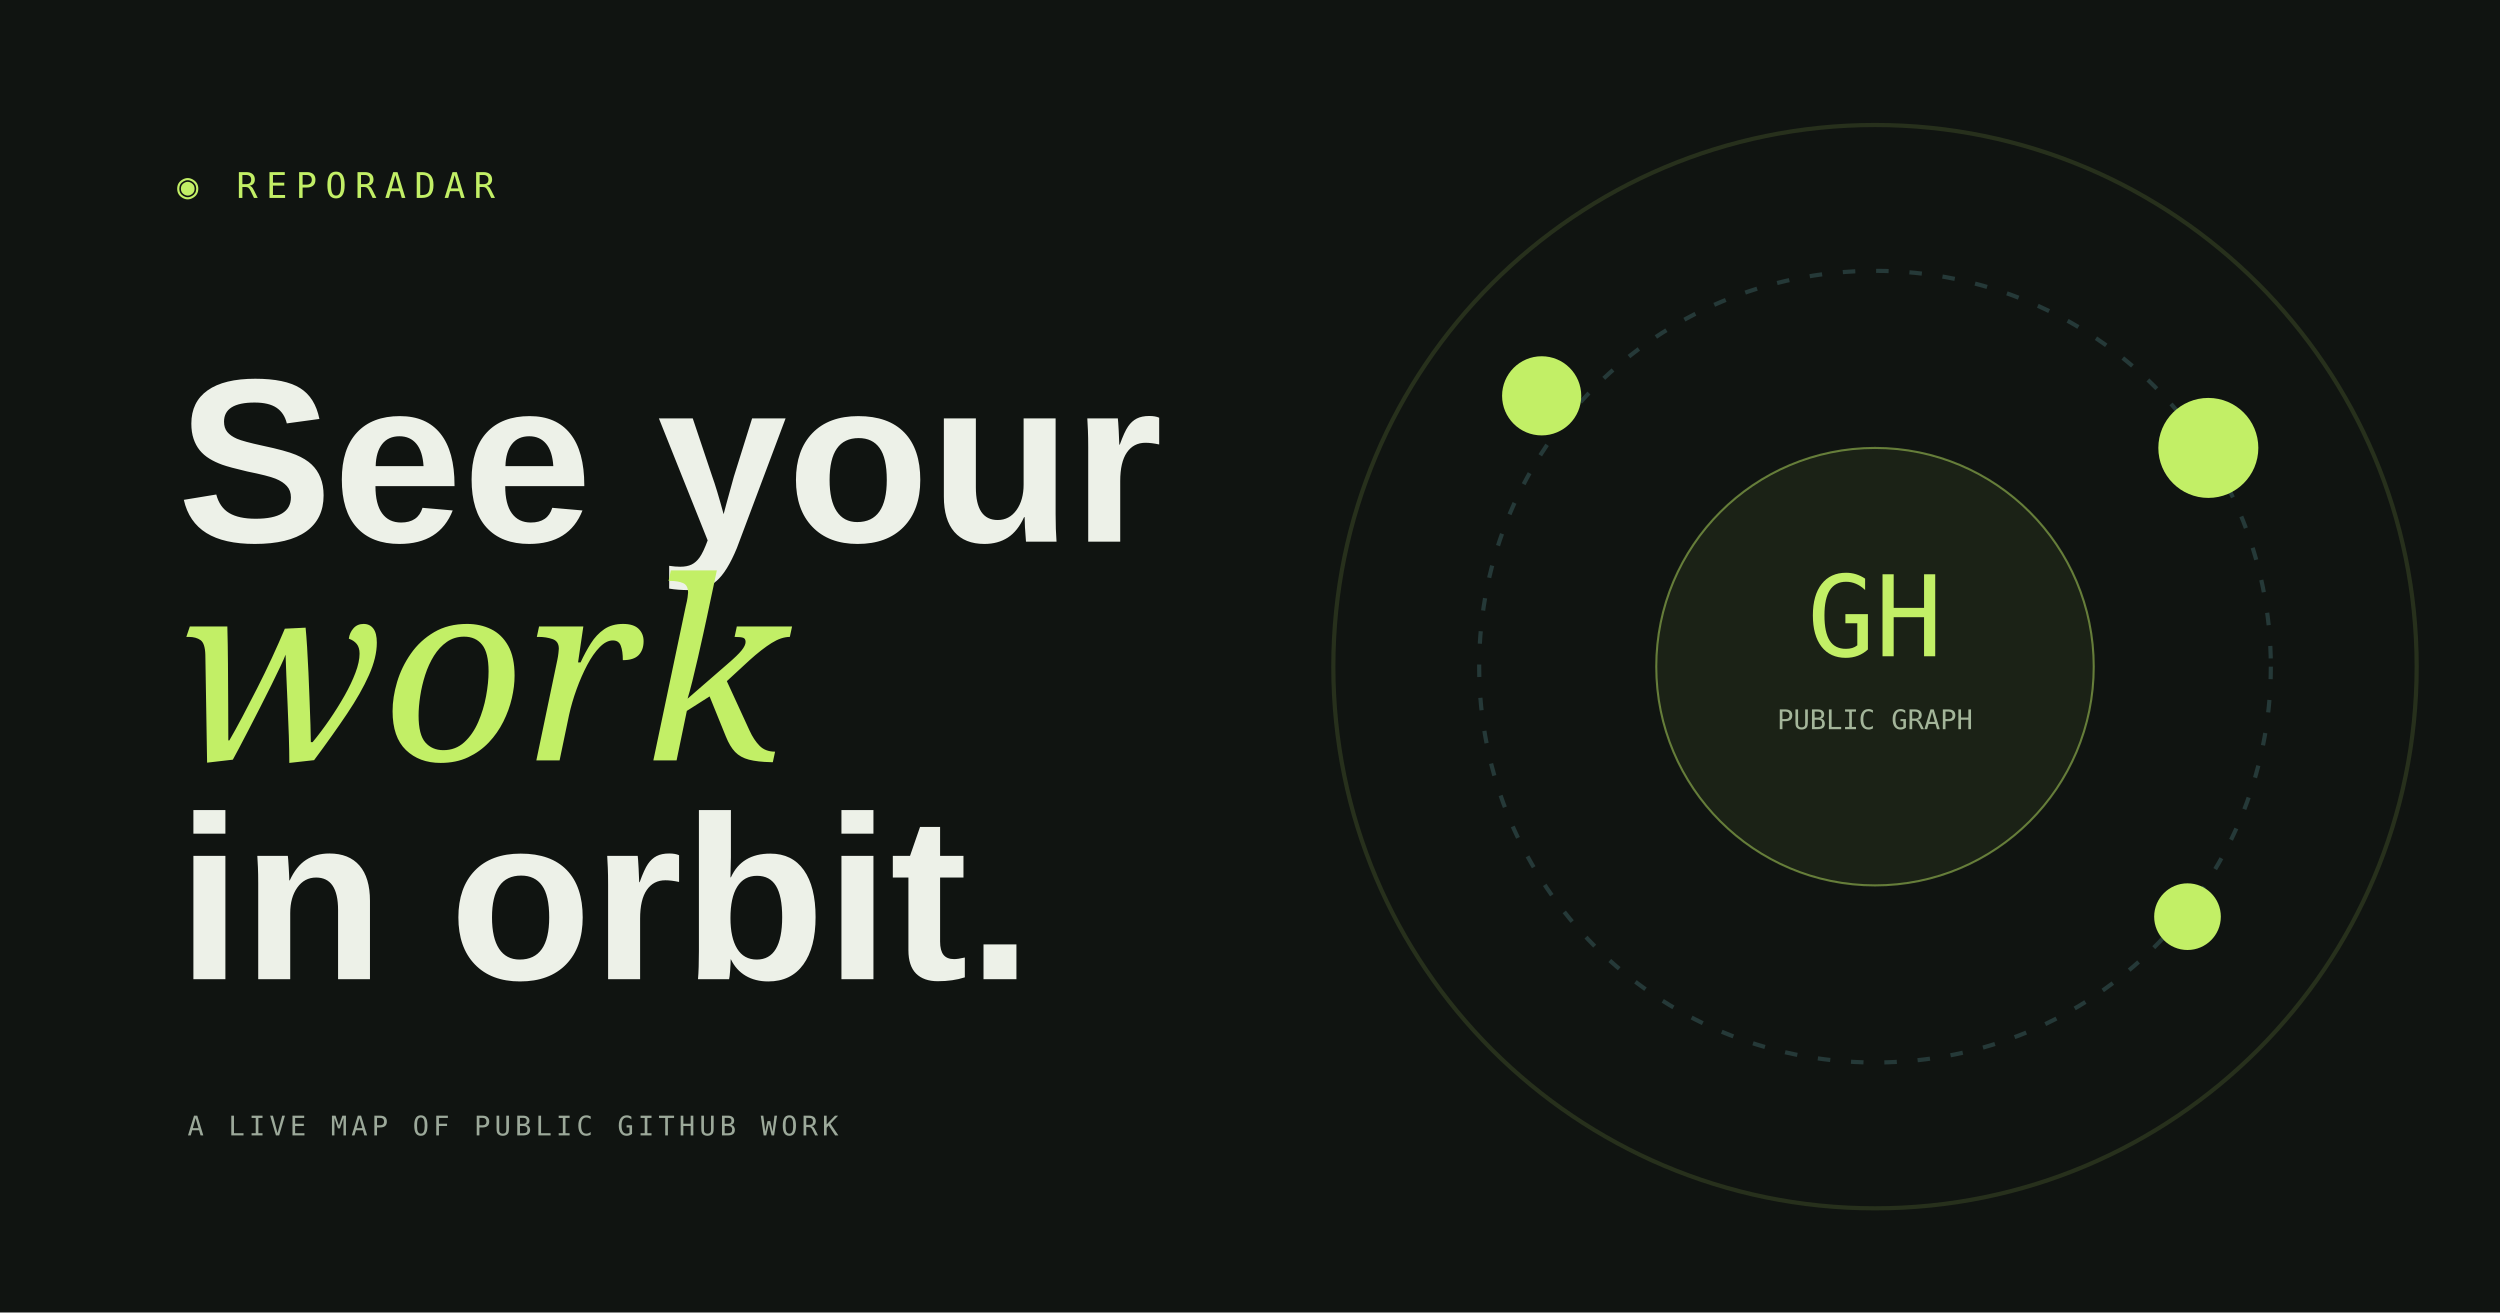
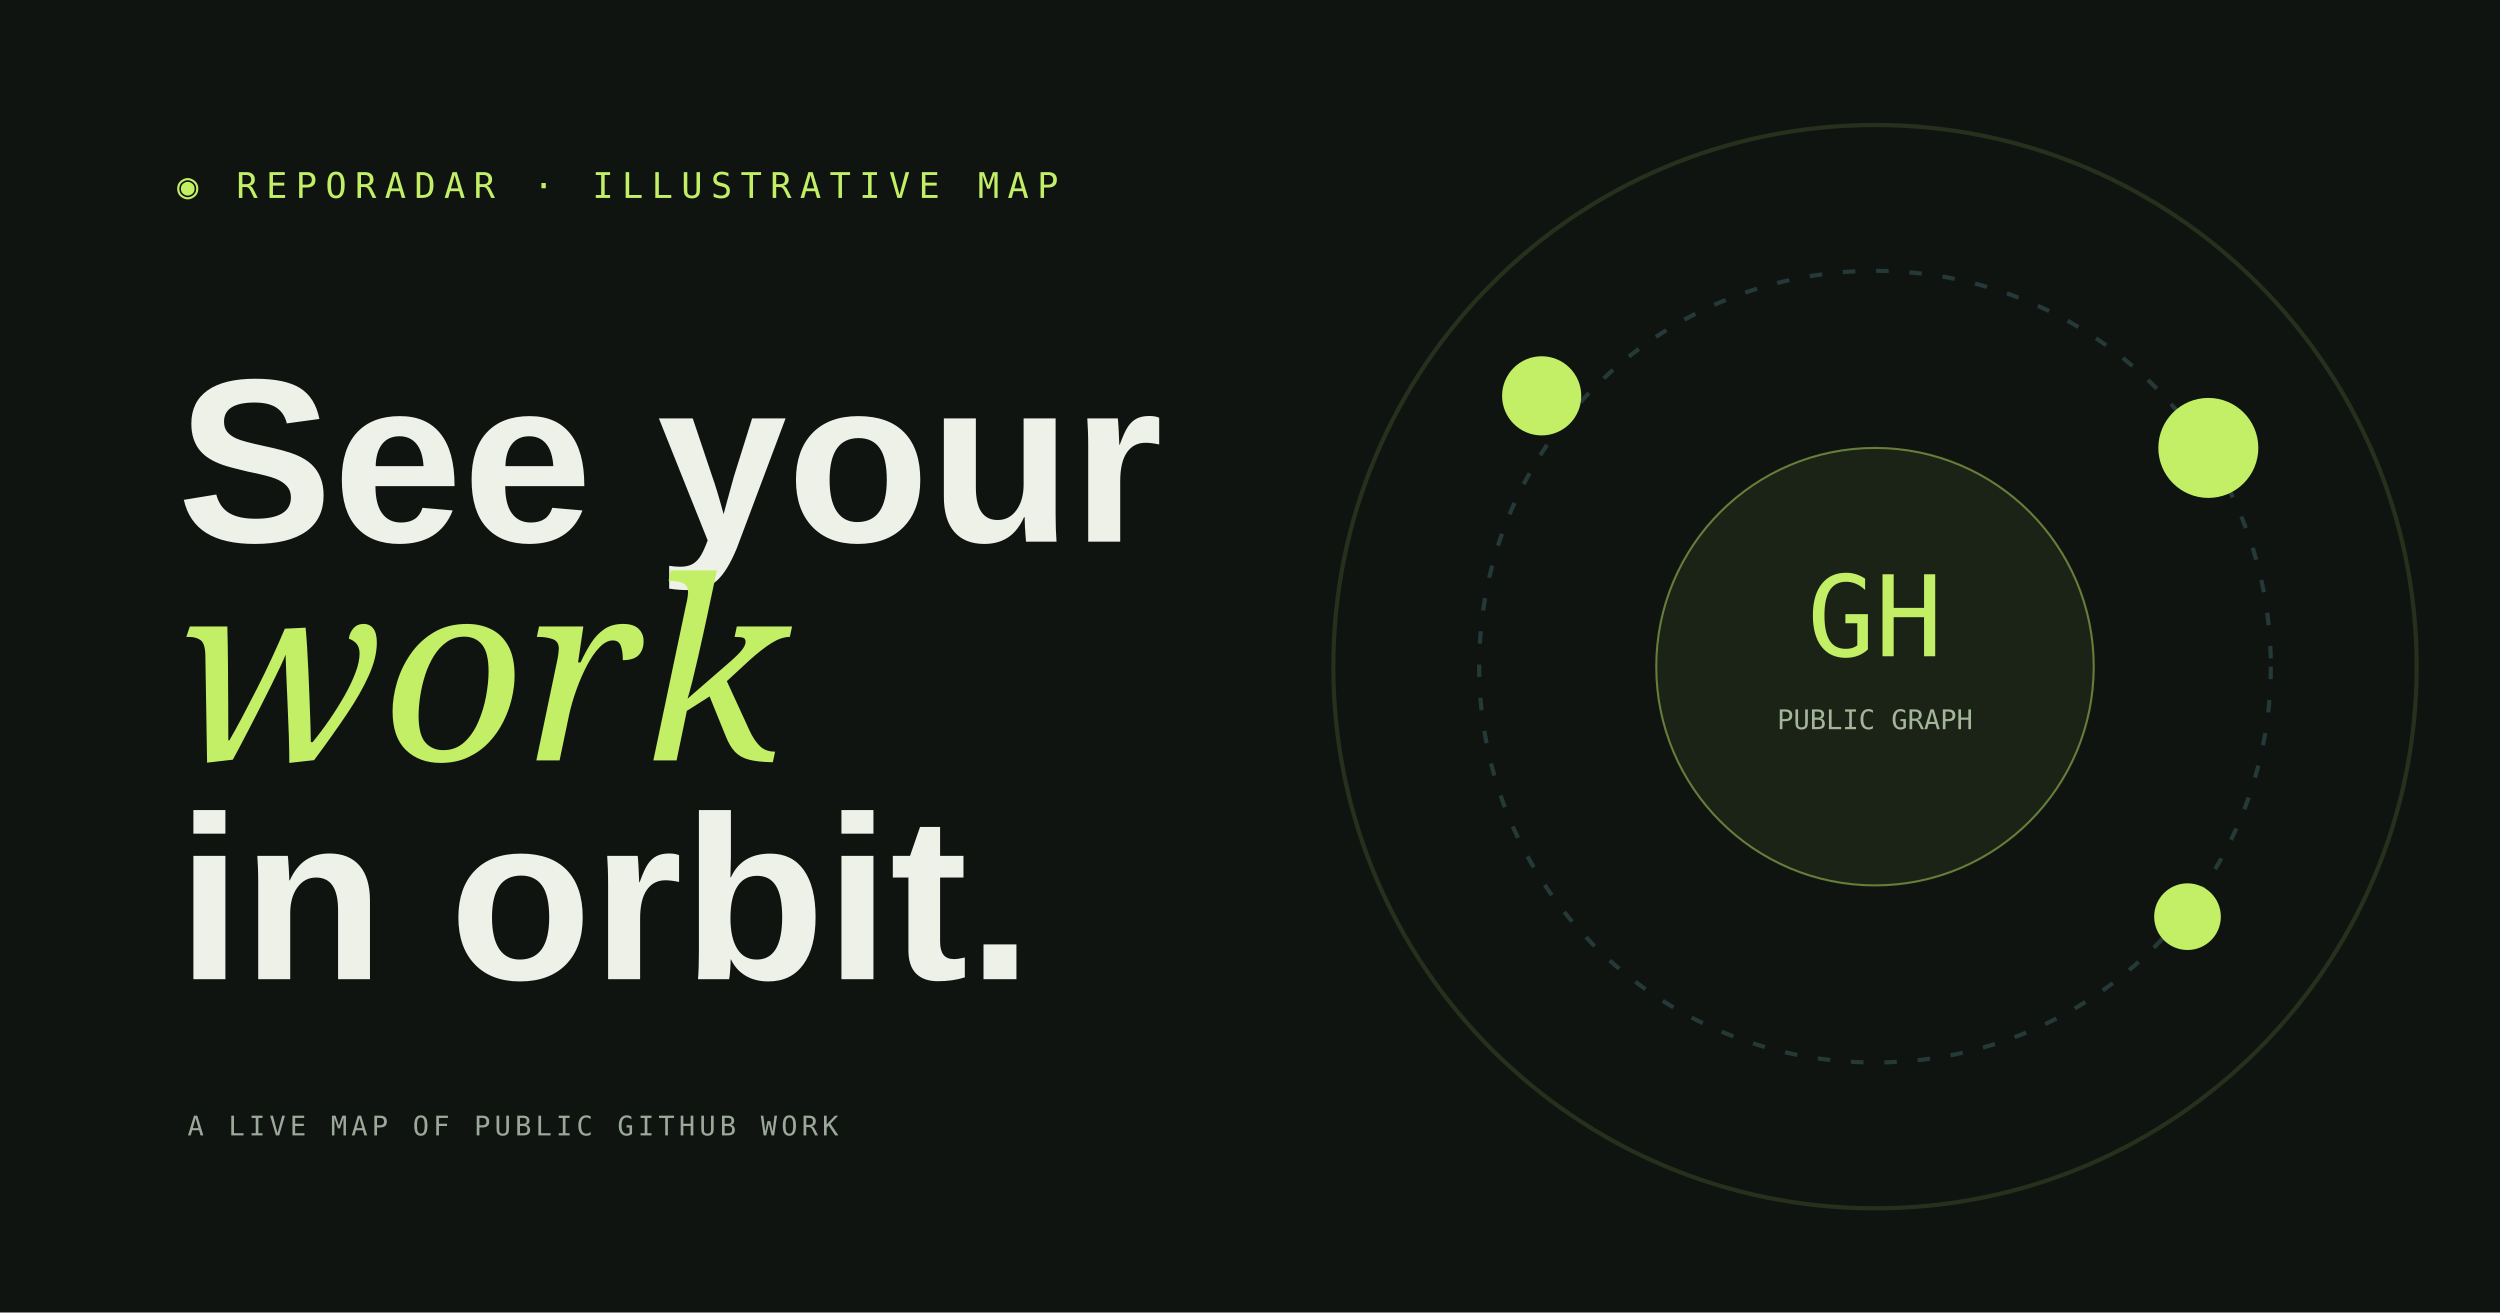
<svg xmlns="http://www.w3.org/2000/svg" viewBox="0 0 1200 630">
  <rect width="1200" height="630" fill="#101411" />
  <circle cx="900" cy="320" r="260" fill="none" stroke="#c2ef6622" stroke-width="2" />
  <circle cx="900" cy="320" r="190" fill="none" stroke="#7cced633" stroke-width="2" stroke-dasharray="6 10" />
  <circle cx="900" cy="320" r="105" fill="#c2ef6610" stroke="#c2ef6677" />
  <text x="900" y="315" text-anchor="middle" fill="#c2ef66" font-family="monospace" font-size="54">GH</text>
  <text x="900" y="350" text-anchor="middle" fill="#a4b69a" font-family="monospace" font-size="13">PUBLIC GRAPH</text>
  <g fill="#c2ef66">
    <circle cx="740" cy="190" r="19" />
    <circle cx="1060" cy="215" r="24" />
    <circle cx="1050" cy="440" r="16" />
  </g>
-   <text x="85" y="95" fill="#c2ef66" font-family="monospace" font-size="17" letter-spacing="4">◉ REPORADAR</text>
+   <text x="85" y="95" fill="#c2ef66" font-family="monospace" font-size="17" letter-spacing="4">◉ REPORADAR · ILLUSTRATIVE MAP</text>
  <text x="85" y="260" fill="#edf1e8" font-family="Arial,sans-serif" font-weight="700" font-size="112">See your</text>
  <text x="85" y="365" fill="#c2ef66" font-family="Georgia,serif" font-style="italic" font-size="120">work</text>
  <text x="85" y="470" fill="#edf1e8" font-family="Arial,sans-serif" font-weight="700" font-size="112">in orbit.</text>
  <text x="90" y="545" fill="#9ca99a" font-family="monospace" font-size="13" letter-spacing="2">A LIVE MAP OF PUBLIC GITHUB WORK</text>
</svg>
